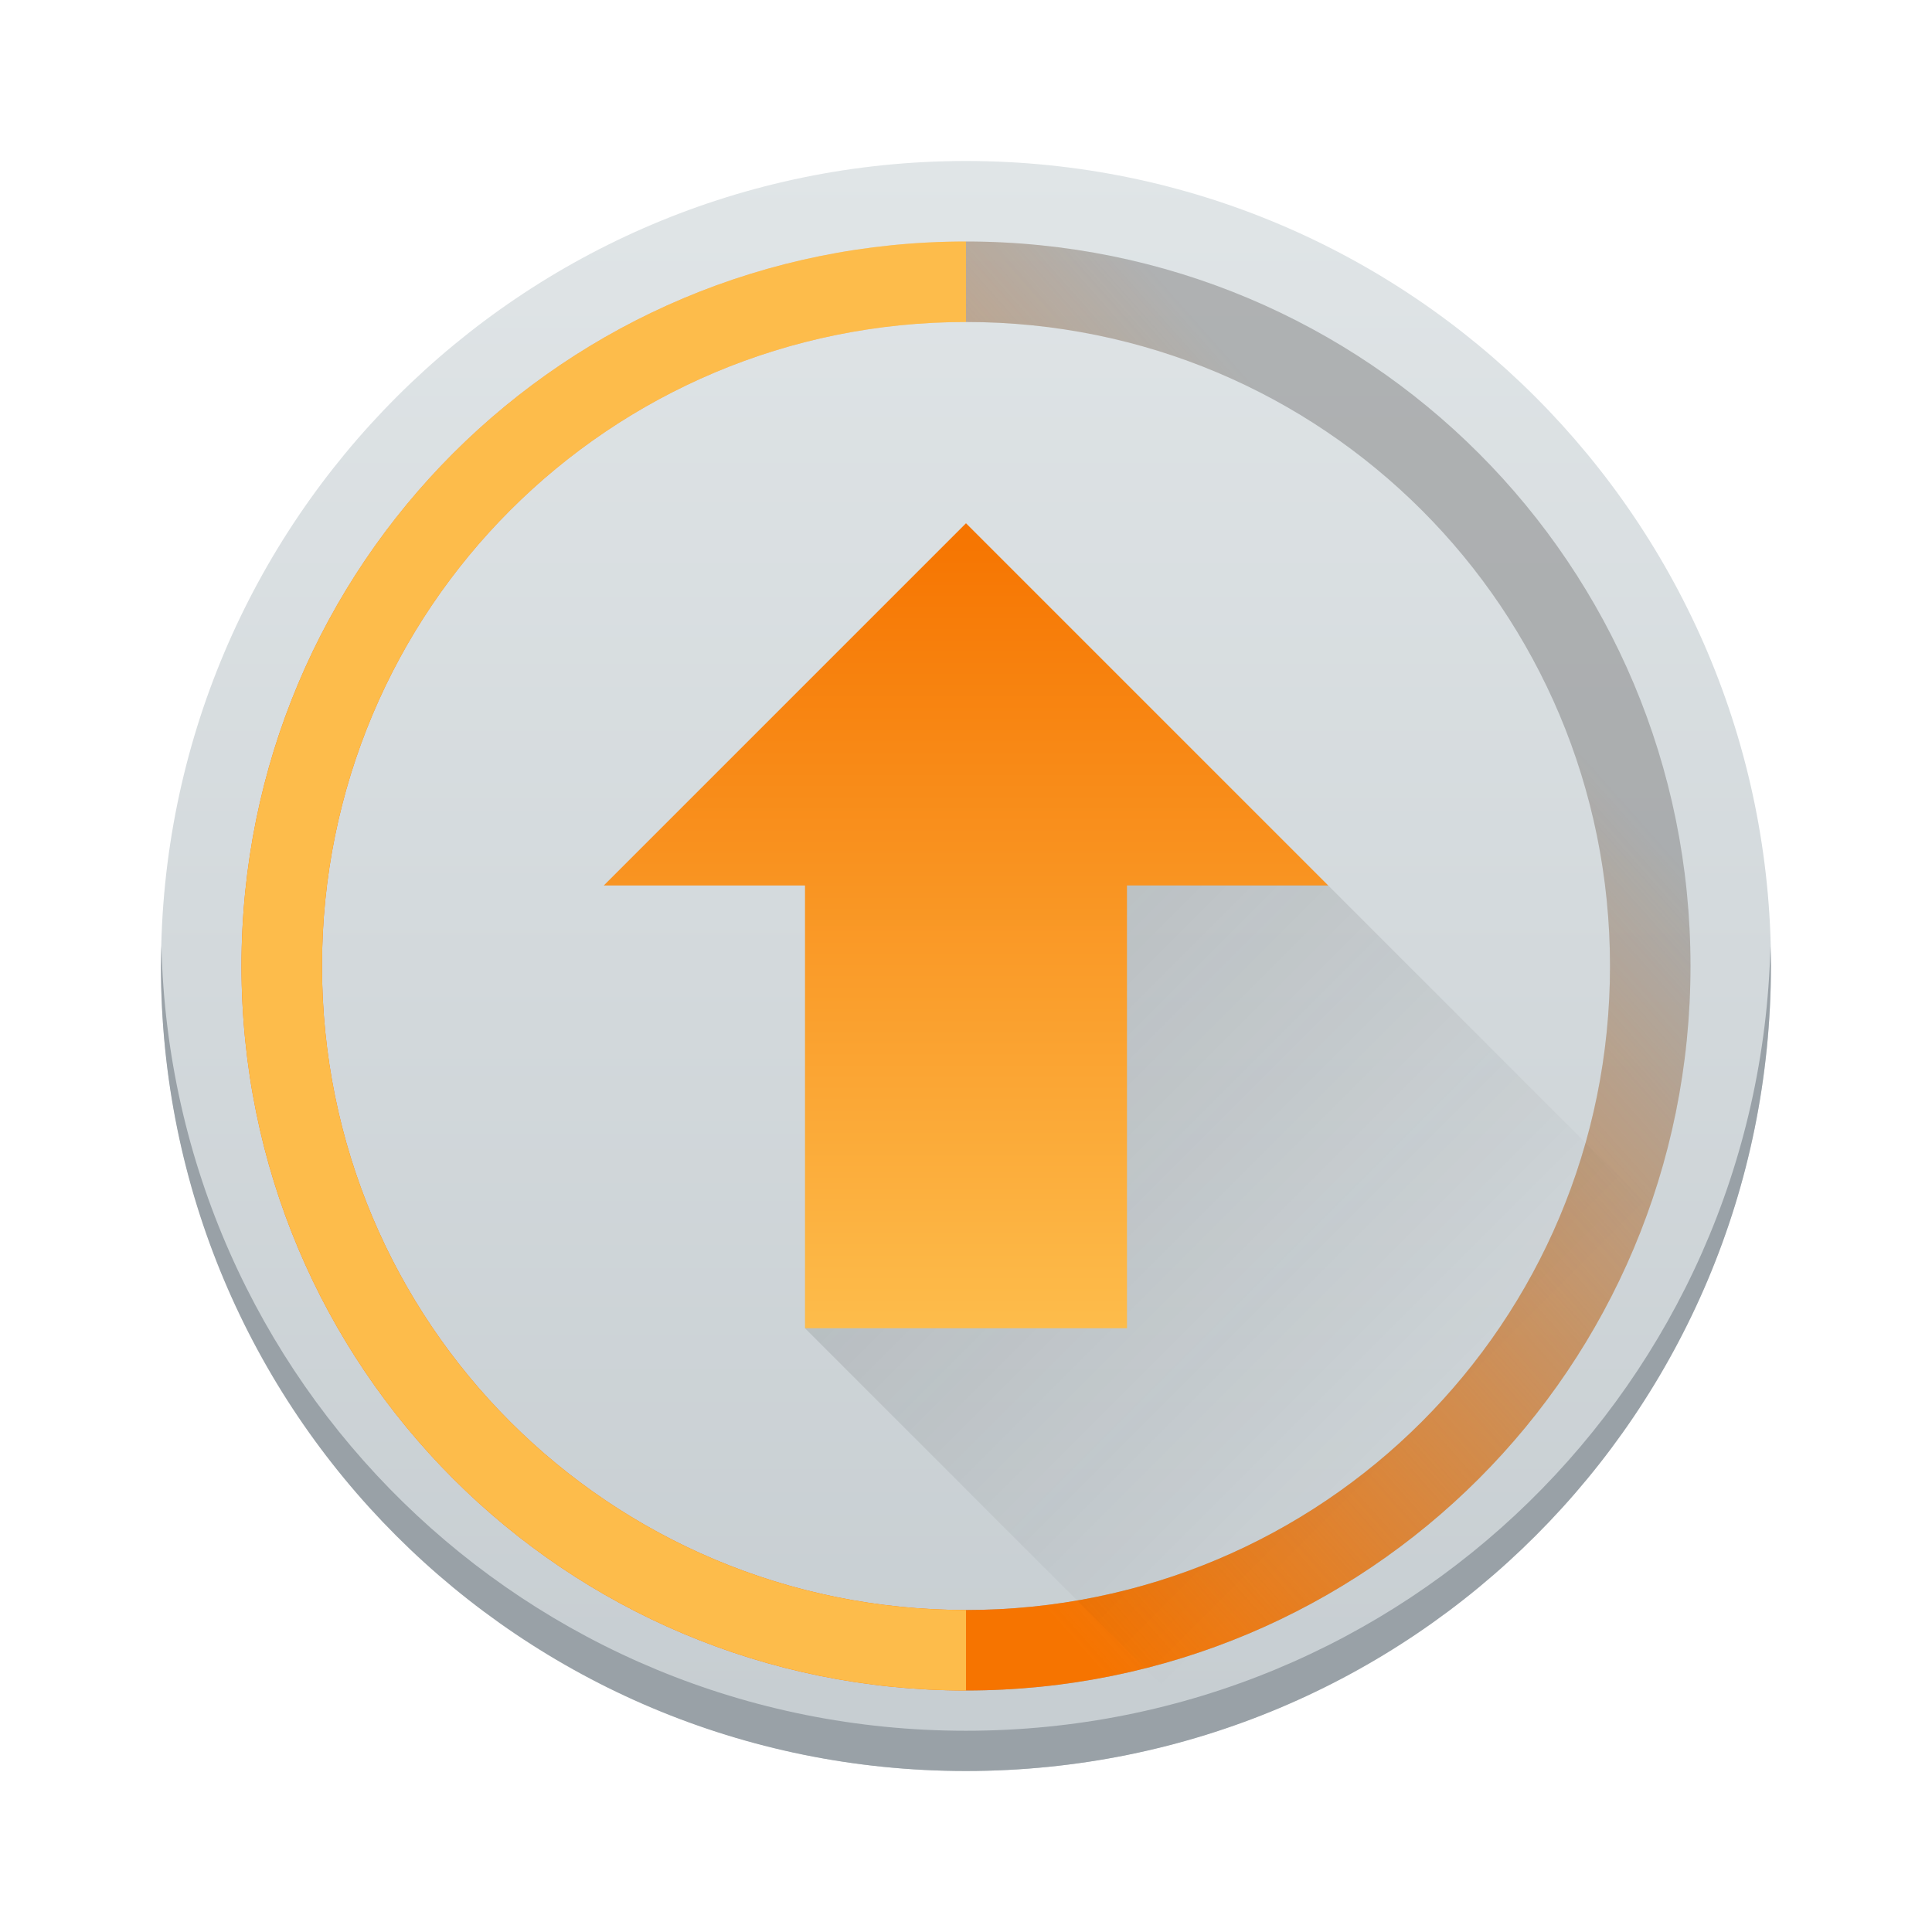
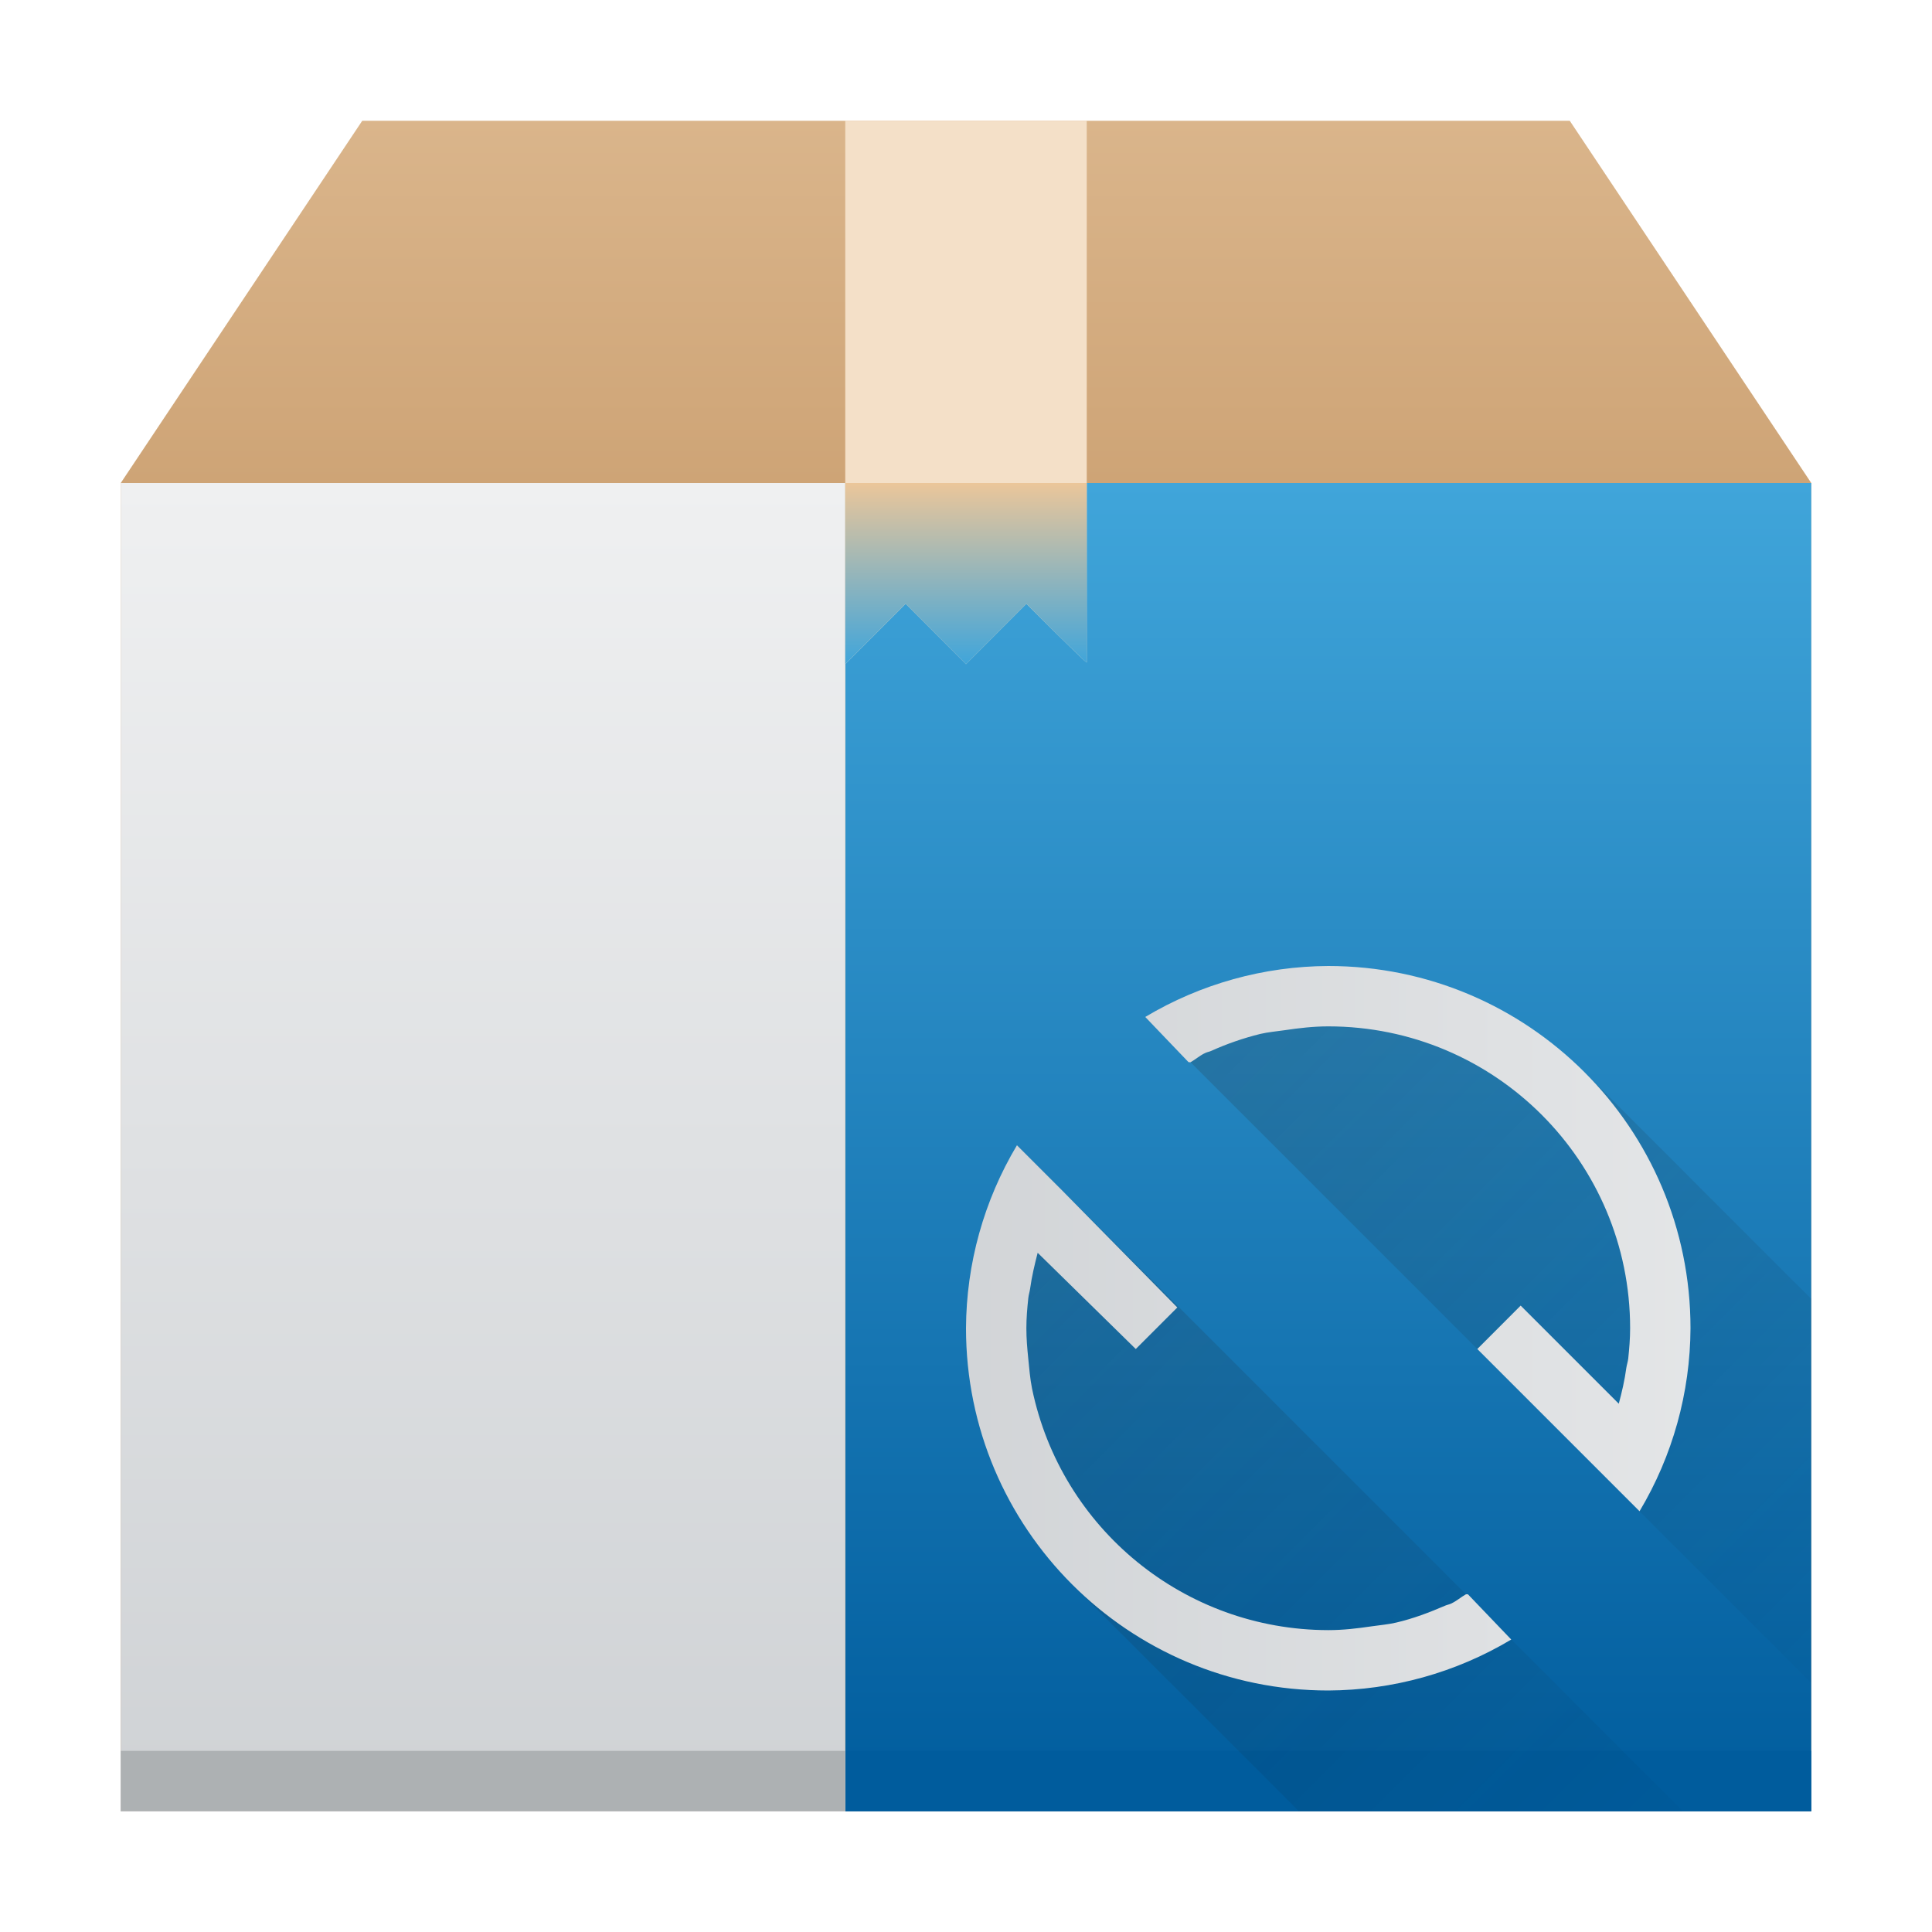
- <svg xmlns="http://www.w3.org/2000/svg" xmlns:xlink="http://www.w3.org/1999/xlink" width="48" height="48" version="1.1" id="svg43">
-   <defs id="defs23">
-     <linearGradient id="a" y1="543.8" y2="503.8" x2="0" gradientUnits="userSpaceOnUse">
-       <stop stop-color="#c6cdd1" id="stop2" />
-       <stop offset="1" stop-color="#e0e5e7" id="stop4" />
+ <svg xmlns="http://www.w3.org/2000/svg" xmlns:xlink="http://www.w3.org/1999/xlink" width="64.0px" height="64.0px" viewBox="0 0 64.0 64.0" version="1.1" id="SVGRoot">
+   <defs id="defs1215">
+     <linearGradient id="l" x1="22" x2="22" y1="30" y2="8" gradientTransform="matrix(0,-2,-2,0,88,88)" gradientUnits="userSpaceOnUse" xlink:href="#k" />
+     <linearGradient id="k" x2="0" y1="30" y2="8" gradientUnits="userSpaceOnUse">
+       <stop stop-color="#cfd2d5" offset="0" id="stop29" />
+       <stop stop-color="#eff0f1" offset="1" id="stop31" />
    </linearGradient>
-     <linearGradient id="b" y1="13" y2="33" x2="0" gradientUnits="userSpaceOnUse" gradientTransform="translate(384.57 499.8)">
-       <stop stop-color="#f67400" id="stop7" />
-       <stop offset="1" stop-color="#fdbc4b" id="stop9" />
+     <linearGradient id="m" x1="18" x2="30" y1="18" y2="30" gradientUnits="userSpaceOnUse" gradientTransform="scale(2)">
+       <stop stop-color="#292c2f" offset="0" id="stop3" />
+       <stop stop-opacity="0" offset="1" id="stop5" />
    </linearGradient>
-     <linearGradient xlink:href="#b" id="c" y1="42" y2="6" gradientUnits="userSpaceOnUse" x2="0" />
-     <linearGradient id="d" y1="539.8" x1="410.57" y2="523.8" x2="428.57" gradientUnits="userSpaceOnUse">
-       <stop stop-color="#f67400" id="stop13" />
-       <stop offset="1" stop-color="#f67400" stop-opacity="0" id="stop15" />
+     <linearGradient xlink:href="#linearGradient1895" id="linearGradient862" gradientUnits="userSpaceOnUse" gradientTransform="matrix(1.33334,0,0,-0.74074,-512.76,395.852)" x1="408.57" y1="512.798" x2="408.57" y2="504.698" />
+     <linearGradient id="linearGradient1895" x1="408.57" x2="408.57" y1="512.798" y2="504.698" gradientTransform="matrix(0.66667,0,0,-0.37037,-256.38,197.926)" gradientUnits="userSpaceOnUse">
+       <stop stop-color="#ebc69a" offset="0" id="stop1891" />
+       <stop stop-color="#73ba25" stop-opacity="0" offset="1" id="stop1893" style="stop-color:#40a5da;stop-opacity:1" />
    </linearGradient>
-     <linearGradient id="e" y1="520.8" x1="402.57" y2="536.8" x2="418.57" gradientUnits="userSpaceOnUse">
-       <stop stop-color="#292c2f" id="stop18" />
-       <stop offset="1" stop-opacity="0" id="stop20" />
+     <linearGradient id="n" x1="411.57" x2="411.57" y1="512.801" y2="503.801" gradientTransform="matrix(1.33334,0,0,1.33334,-512.76,-667.734)" gradientUnits="userSpaceOnUse" xlink:href="#pippo">
+       <stop stop-color="#ebc69a" offset="0" id="stop24" />
+       <stop stop-color="#f4e0c8" stop-opacity="0" offset="1" id="stop26" />
    </linearGradient>
+     <linearGradient id="linearGradient1162">
+       <stop style="stop-color:#005c9d;stop-opacity:1" offset="0" id="stop1158" />
+       <stop style="stop-color:#40a5da;stop-opacity:1" offset="1" id="stop1160" />
+     </linearGradient>
+     <linearGradient xlink:href="#k" id="linearGradient860" gradientUnits="userSpaceOnUse" y1="30" x2="0" y2="8" gradientTransform="scale(2)" />
+     <linearGradient xlink:href="#j" id="linearGradient858" gradientUnits="userSpaceOnUse" y1="30" x2="0" y2="8" gradientTransform="scale(2)" />
+     <linearGradient id="j" x2="0" y1="30" y2="8" gradientUnits="userSpaceOnUse">
+       <stop stop-color="#cea476" offset="0" id="stop9" />
+       <stop stop-color="#dab58b" offset="1" id="stop11" />
+     </linearGradient>
+     <linearGradient id="p" x1="25" x2="25" y1="8" y2="2" gradientUnits="userSpaceOnUse" xlink:href="#j" gradientTransform="scale(2)" />
+     <linearGradient xlink:href="#linearGradient1162" id="linearGradient1633" gradientUnits="userSpaceOnUse" x1="411.427" y1="543.8" x2="411.427" y2="512.8" gradientTransform="matrix(0.7,0,0,1.41936,-240,-711.846)" />
  </defs>
-   <g transform="translate(-384.57-499.8)" id="g41">
-     <g stroke-opacity=".55" stroke-width="2.8" id="g37">
-       <rect width="40" x="388.57" y="503.8" fill="url(#a)" rx="20" height="40" id="rect25" />
-       <path fill="url(#b)" d="m408.57 512.8l-9 9h5v11h8v-11h5z" id="path27" />
-       <path opacity=".5" fill="#808080" d="m24 42c9.972 0 18-8.03 18-18 0-9.972-8.03-18-18-18v2c8.864 0 16 7.136 16 16 0 8.864-7.136 16-16 16z" transform="translate(384.57 499.8)" id="path29" />
-       <path fill="url(#d)" d="m408.57 505.8c-9.972 0-18 8.03-18 18 0 9.972 8.03 18 18 18 9.972 0 18-8.03 18-18 0-9.972-8.03-18-18-18m0 2c8.864 0 16 7.136 16 16 0 8.864-7.136 16-16 16-8.864 0-16-7.136-16-16 0-8.864 7.136-16 16-16" id="path31" />
-       <path fill="url(#c)" d="m24 42v-2c-8.864 0-16-7.136-16-16 0-8.864 7.136-16 16-16v-2c-9.972 0-18 8.03-18 18 0 9.972 8.03 18 18 18" transform="translate(384.57 499.8)" id="path33" />
-       <path fill="#99a1a7" d="m4.01 23.5c-.004.167-.012.332-.012.5 0 11.08 8.92 20 20 20 11.08 0 20-8.92 20-20 0-.168-.008-.333-.012-.5-.264 10.847-9.08 19.5-19.988 19.5-10.912 0-19.724-8.653-19.988-19.5" transform="translate(384.57 499.8)" id="path35" />
+   <g id="layer1">
+     <g id="g1070">
+       <rect style="fill:none;stroke-width:0.2" id="rect1087" width="64" height="64" x="0" y="0" />
+       <path d="M 12,4 4,16 H 60 L 52,4 H 14 Z" fill="url(#p)" fill-rule="evenodd" id="path34" style="fill:url(#p);stroke-width:1" />
+       <path d="M 4,16 H 60 V 60 H 4 Z" fill="url(#j)" id="path36" style="fill:url(#linearGradient858);stroke-width:1" />
+       <path d="M 28,16 H 60 V 60 H 28 Z" id="path40" style="fill:url(#linearGradient1633);fill-opacity:1;stroke-width:1" />
+       <path d="m 28,58 h 32 v 2 H 28 Z" id="path58" style="fill:#005c9d;fill-opacity:1;stroke:none;stroke-width:1" />
+       <path d="M 4,16 H 28 V 60 H 4 Z" fill="url(#k)" id="path38" style="fill:url(#linearGradient860);stroke-width:1" />
+       <path d="m 28,4 v 18 l 2,-2 2,2 2,-2 c 0,0 2,2 2,1.944 V 4 Z" fill="#f4e0c8" id="path44" style="stroke-width:1.867;stroke-opacity:0.55" />
+       <path d="m 28,4 h 8 v 12 h -8 z" fill="url(#n)" id="path46" style="fill:url(#n);stroke-width:1.867;stroke-opacity:0.55" />
+       <path d="m 28,16 v 6 l 2,-2 2,2 2,-2 c 0,0 2,2 2,1.946 V 16 Z" fill="url(#i)" id="path48" style="fill:url(#linearGradient862);stroke-width:1.867;stroke-opacity:0.55" />
+       <path d="M 37.938,33.688 60,55.75 V 43.03 L 52.486,35.514 44,32 Z m -4.25,4.25 L 55.75,60 H 43.03 L 35.514,52.486 32,44 Z" fill="url(#m)" opacity="0.2" id="path52" style="fill:url(#m);stroke-width:1" />
+       <path d="m 56,44 a 11.92,11.92 0 0 1 -1.688,6.062 l -5.374,-5.374 1.436,-1.438 3.25,3.25 c 0.104,-0.39 0.196,-0.78 0.25,-1.188 C 53.89,45.208 53.926,45.106 53.938,45 53.972,44.664 54,44.346 54,44 A 10,10 0 0 0 44,34 c -0.486,0 -0.972,0.056 -1.438,0.126 -0.272,0.04 -0.548,0.062 -0.812,0.124 a 9.474,9.474 0 0 0 -1.626,0.562 c -0.06,0.028 -0.126,0.036 -0.186,0.064 -0.184,0.08 -0.328,0.216 -0.5,0.312 -0.016,0.008 -0.046,-0.01 -0.064,0 l -1.436,-1.5 A 11.92,11.92 0 0 1 44,32 12,12 0 0 1 56,44 Z M 50.062,54.312 A 11.92,11.92 0 0 1 44,56 12,12 0 0 1 32,44 11.92,11.92 0 0 1 33.688,37.938 l 1.5,1.5 3.812,3.874 -1.376,1.376 -3.25,-3.188 c -0.1,0.39 -0.194,0.78 -0.25,1.188 C 34.11,42.792 34.074,42.894 34.064,43 34.028,43.336 34,43.654 34,44 c 0,0.346 0.028,0.664 0.062,1 0.034,0.336 0.06,0.674 0.126,1 A 10.034,10.034 0 0 0 44,54 c 0.496,0 0.96,-0.056 1.438,-0.126 0.272,-0.04 0.548,-0.062 0.812,-0.124 0.574,-0.134 1.096,-0.334 1.626,-0.562 0.06,-0.026 0.126,-0.036 0.186,-0.064 0.18,-0.08 0.33,-0.216 0.5,-0.312 h 0.064 z" fill="url(#l)" id="path54" style="fill:url(#l);stroke-width:1" />
+       <path d="m 4,58 v 2 h 24 v -2 z" fill="#adb1b3" id="path56" style="stroke-width:1" />
    </g>
-     <path opacity=".2" fill="url(#e)" fill-rule="evenodd" d="m412.57 521.8v11h-8l10.06 10.06c5.685-1.796 10.248-6.05 12.467-11.533l-9.531-9.531z" id="path39" />
  </g>
</svg>
